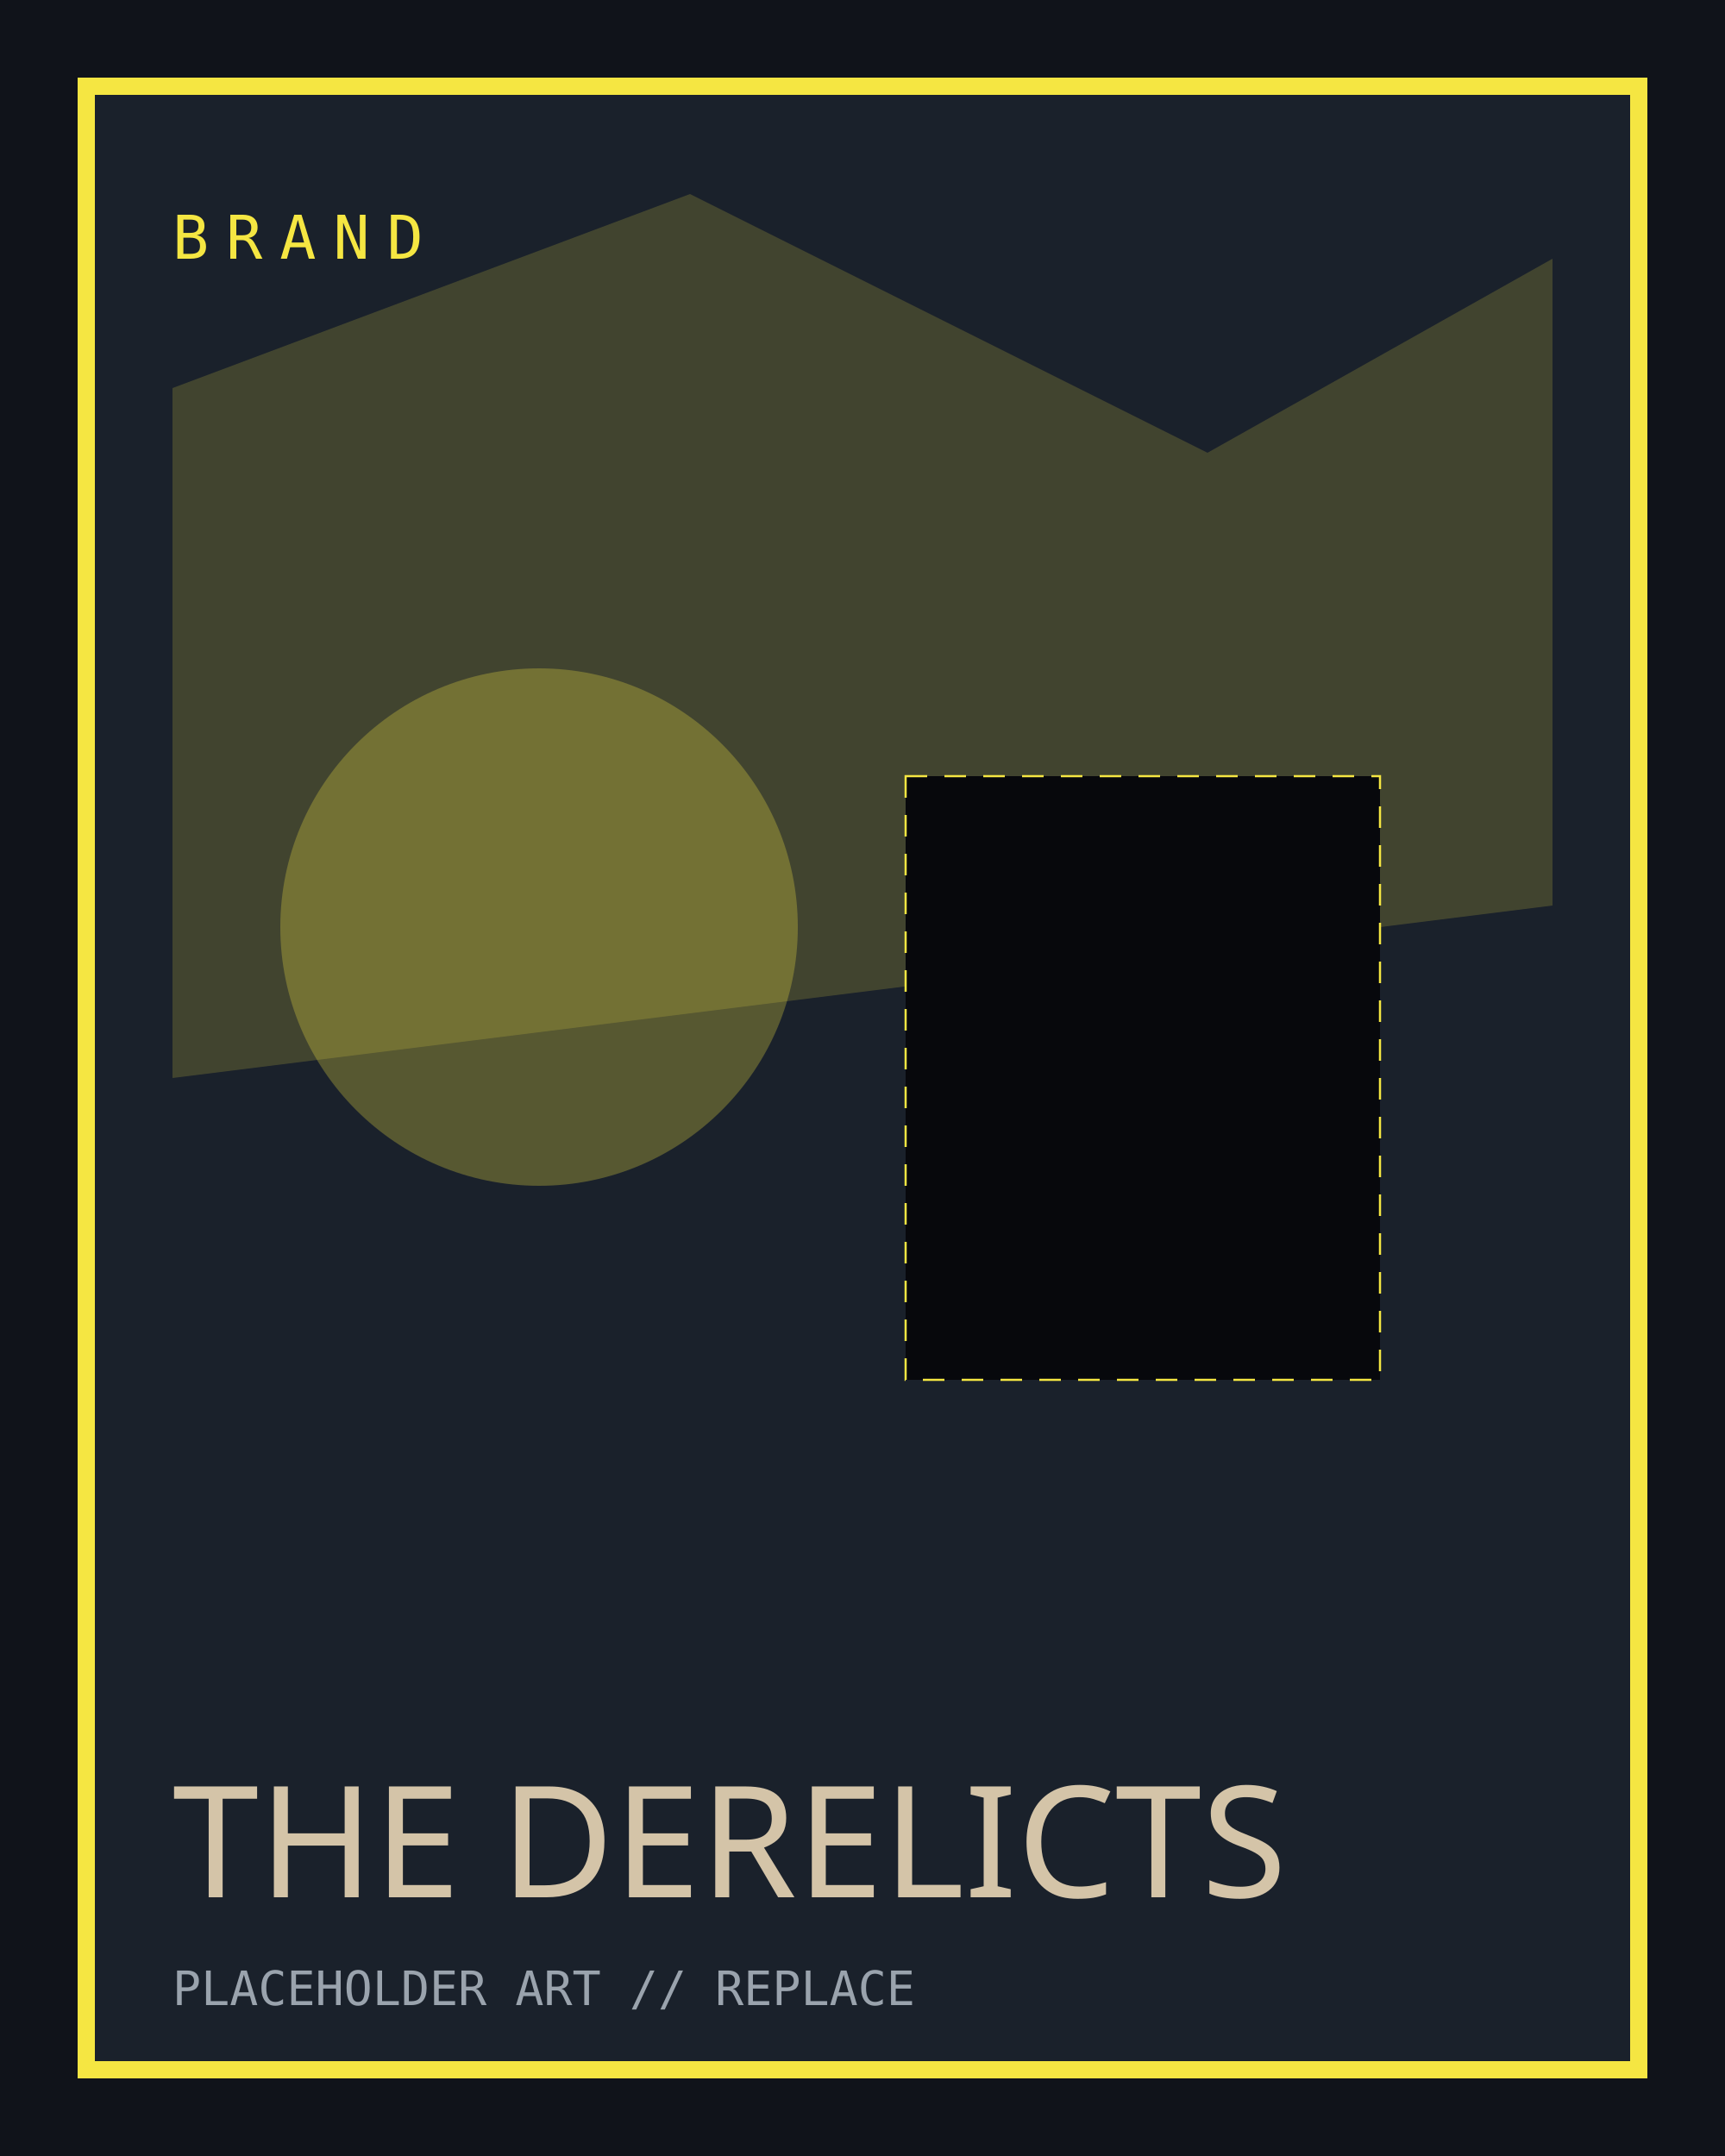
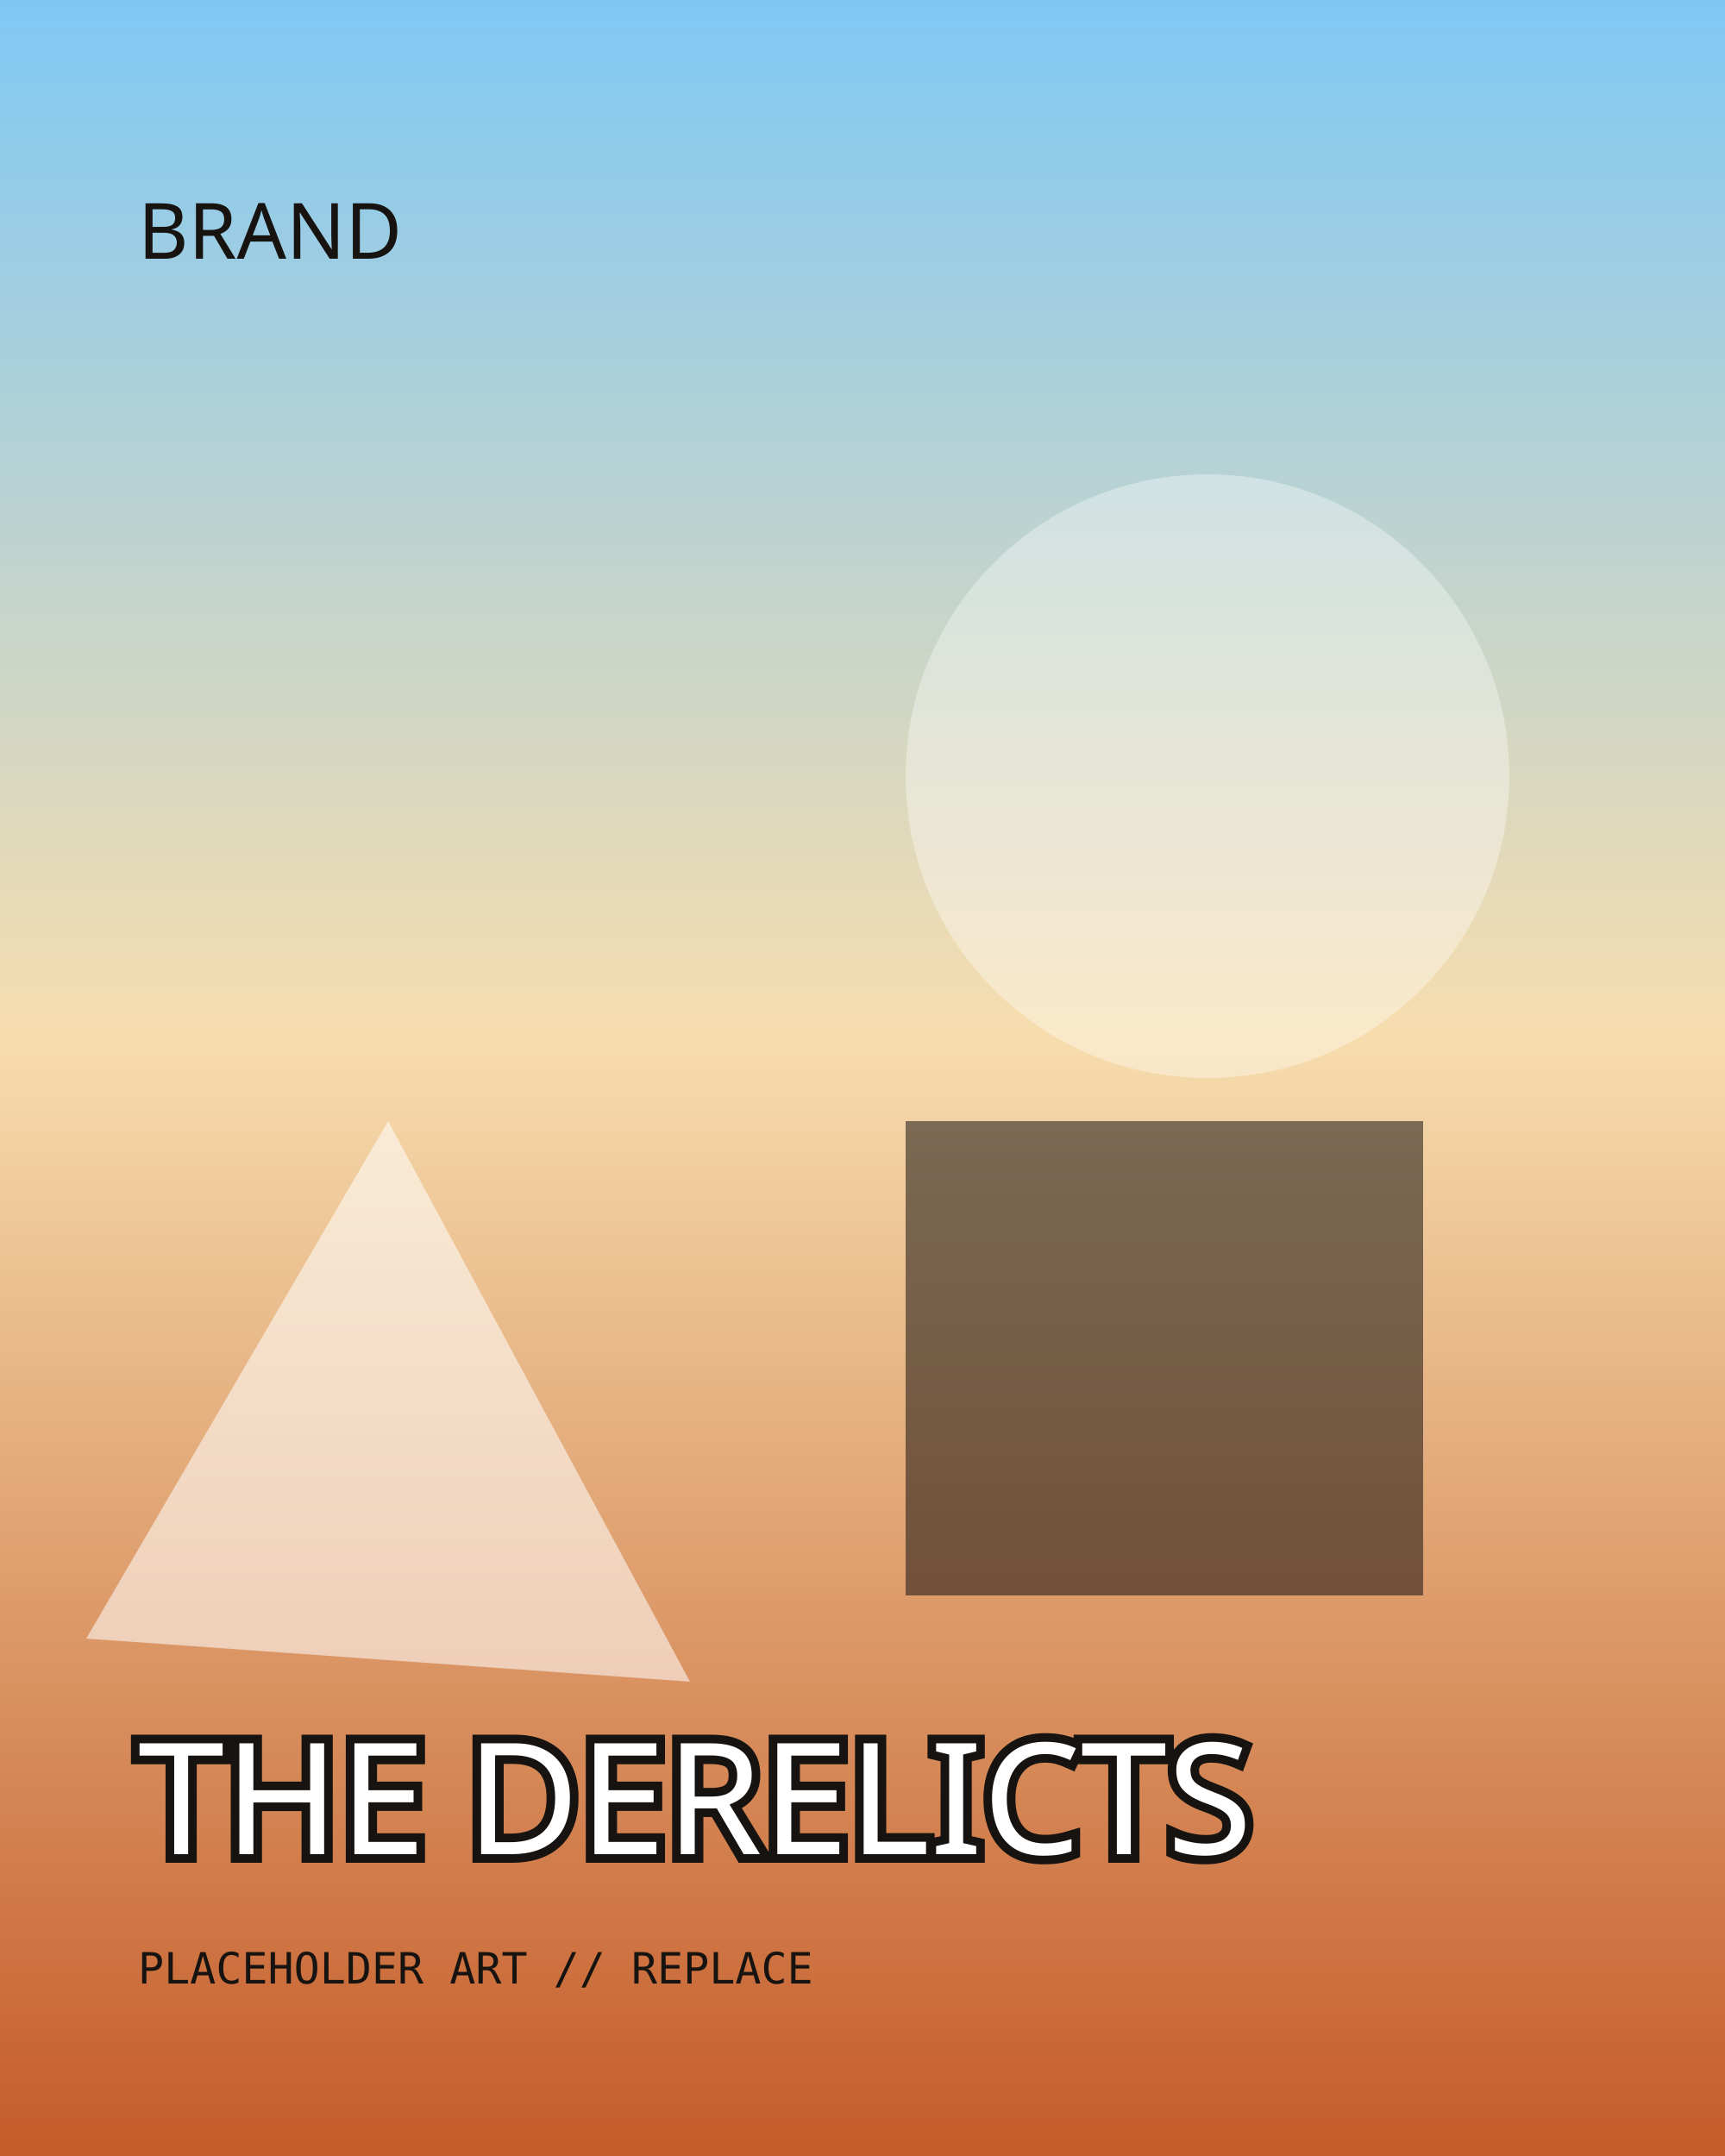
<svg xmlns="http://www.w3.org/2000/svg" viewBox="0 0 800 1000" role="img" aria-label="THE DERELICTS">
-   <rect width="800" height="1000" fill="#10131a" />
-   <rect x="40" y="40" width="720" height="920" fill="#1a212b" stroke="#f5e642" stroke-width="8" />
-   <polygon points="80,180 320,90 560,210 720,120 720,420 80,500" fill="#f5e642" opacity="0.18" />
-   <circle cx="250" cy="430" r="120" fill="#f5e642" opacity="0.28" />
-   <rect x="420" y="360" width="220" height="280" fill="#07080c" stroke="#f5e642" stroke-dasharray="10 8" />
-   <text x="80" y="120" fill="#f5e642" font-family="monospace" font-size="28" letter-spacing="8">BRAND</text>
-   <text x="80" y="880" fill="#d4c4a8" font-family="Impact, sans-serif" font-size="72">THE DERELICTS</text>
-   <text x="80" y="930" fill="#9aa3ad" font-family="monospace" font-size="22">PLACEHOLDER ART // REPLACE</text>
+   <defs>
+     <linearGradient id="sky-the-derelicts" x1="0" y1="0" x2="0" y2="1">
+       <stop offset="0%" stop-color="#7ec8f5" />
+       <stop offset="48%" stop-color="#f7ddae" />
+       <stop offset="100%" stop-color="#c45a28" />
+     </linearGradient>
+   </defs>
+   <rect width="800" height="1000" fill="url(#sky-the-derelicts)" />
+   <path d="M40 760 L180 520 L320 780 Z" fill="#ffffff" opacity="0.55" />
+   <circle cx="560" cy="360" r="140" fill="#ffffff" opacity="0.35" />
+   <rect x="420" y="520" width="240" height="220" fill="#171310" opacity="0.55" />
+   <text x="64" y="120" fill="#171310" font-family="Impact, sans-serif" font-size="36">BRAND</text>
+   <text x="64" y="860" fill="#fff" font-family="Impact, sans-serif" font-size="72" stroke="#171310" stroke-width="8" paint-order="stroke">THE DERELICTS</text>
+   <text x="64" y="920" fill="#171310" font-family="monospace" font-size="20">PLACEHOLDER ART // REPLACE</text>
</svg>
